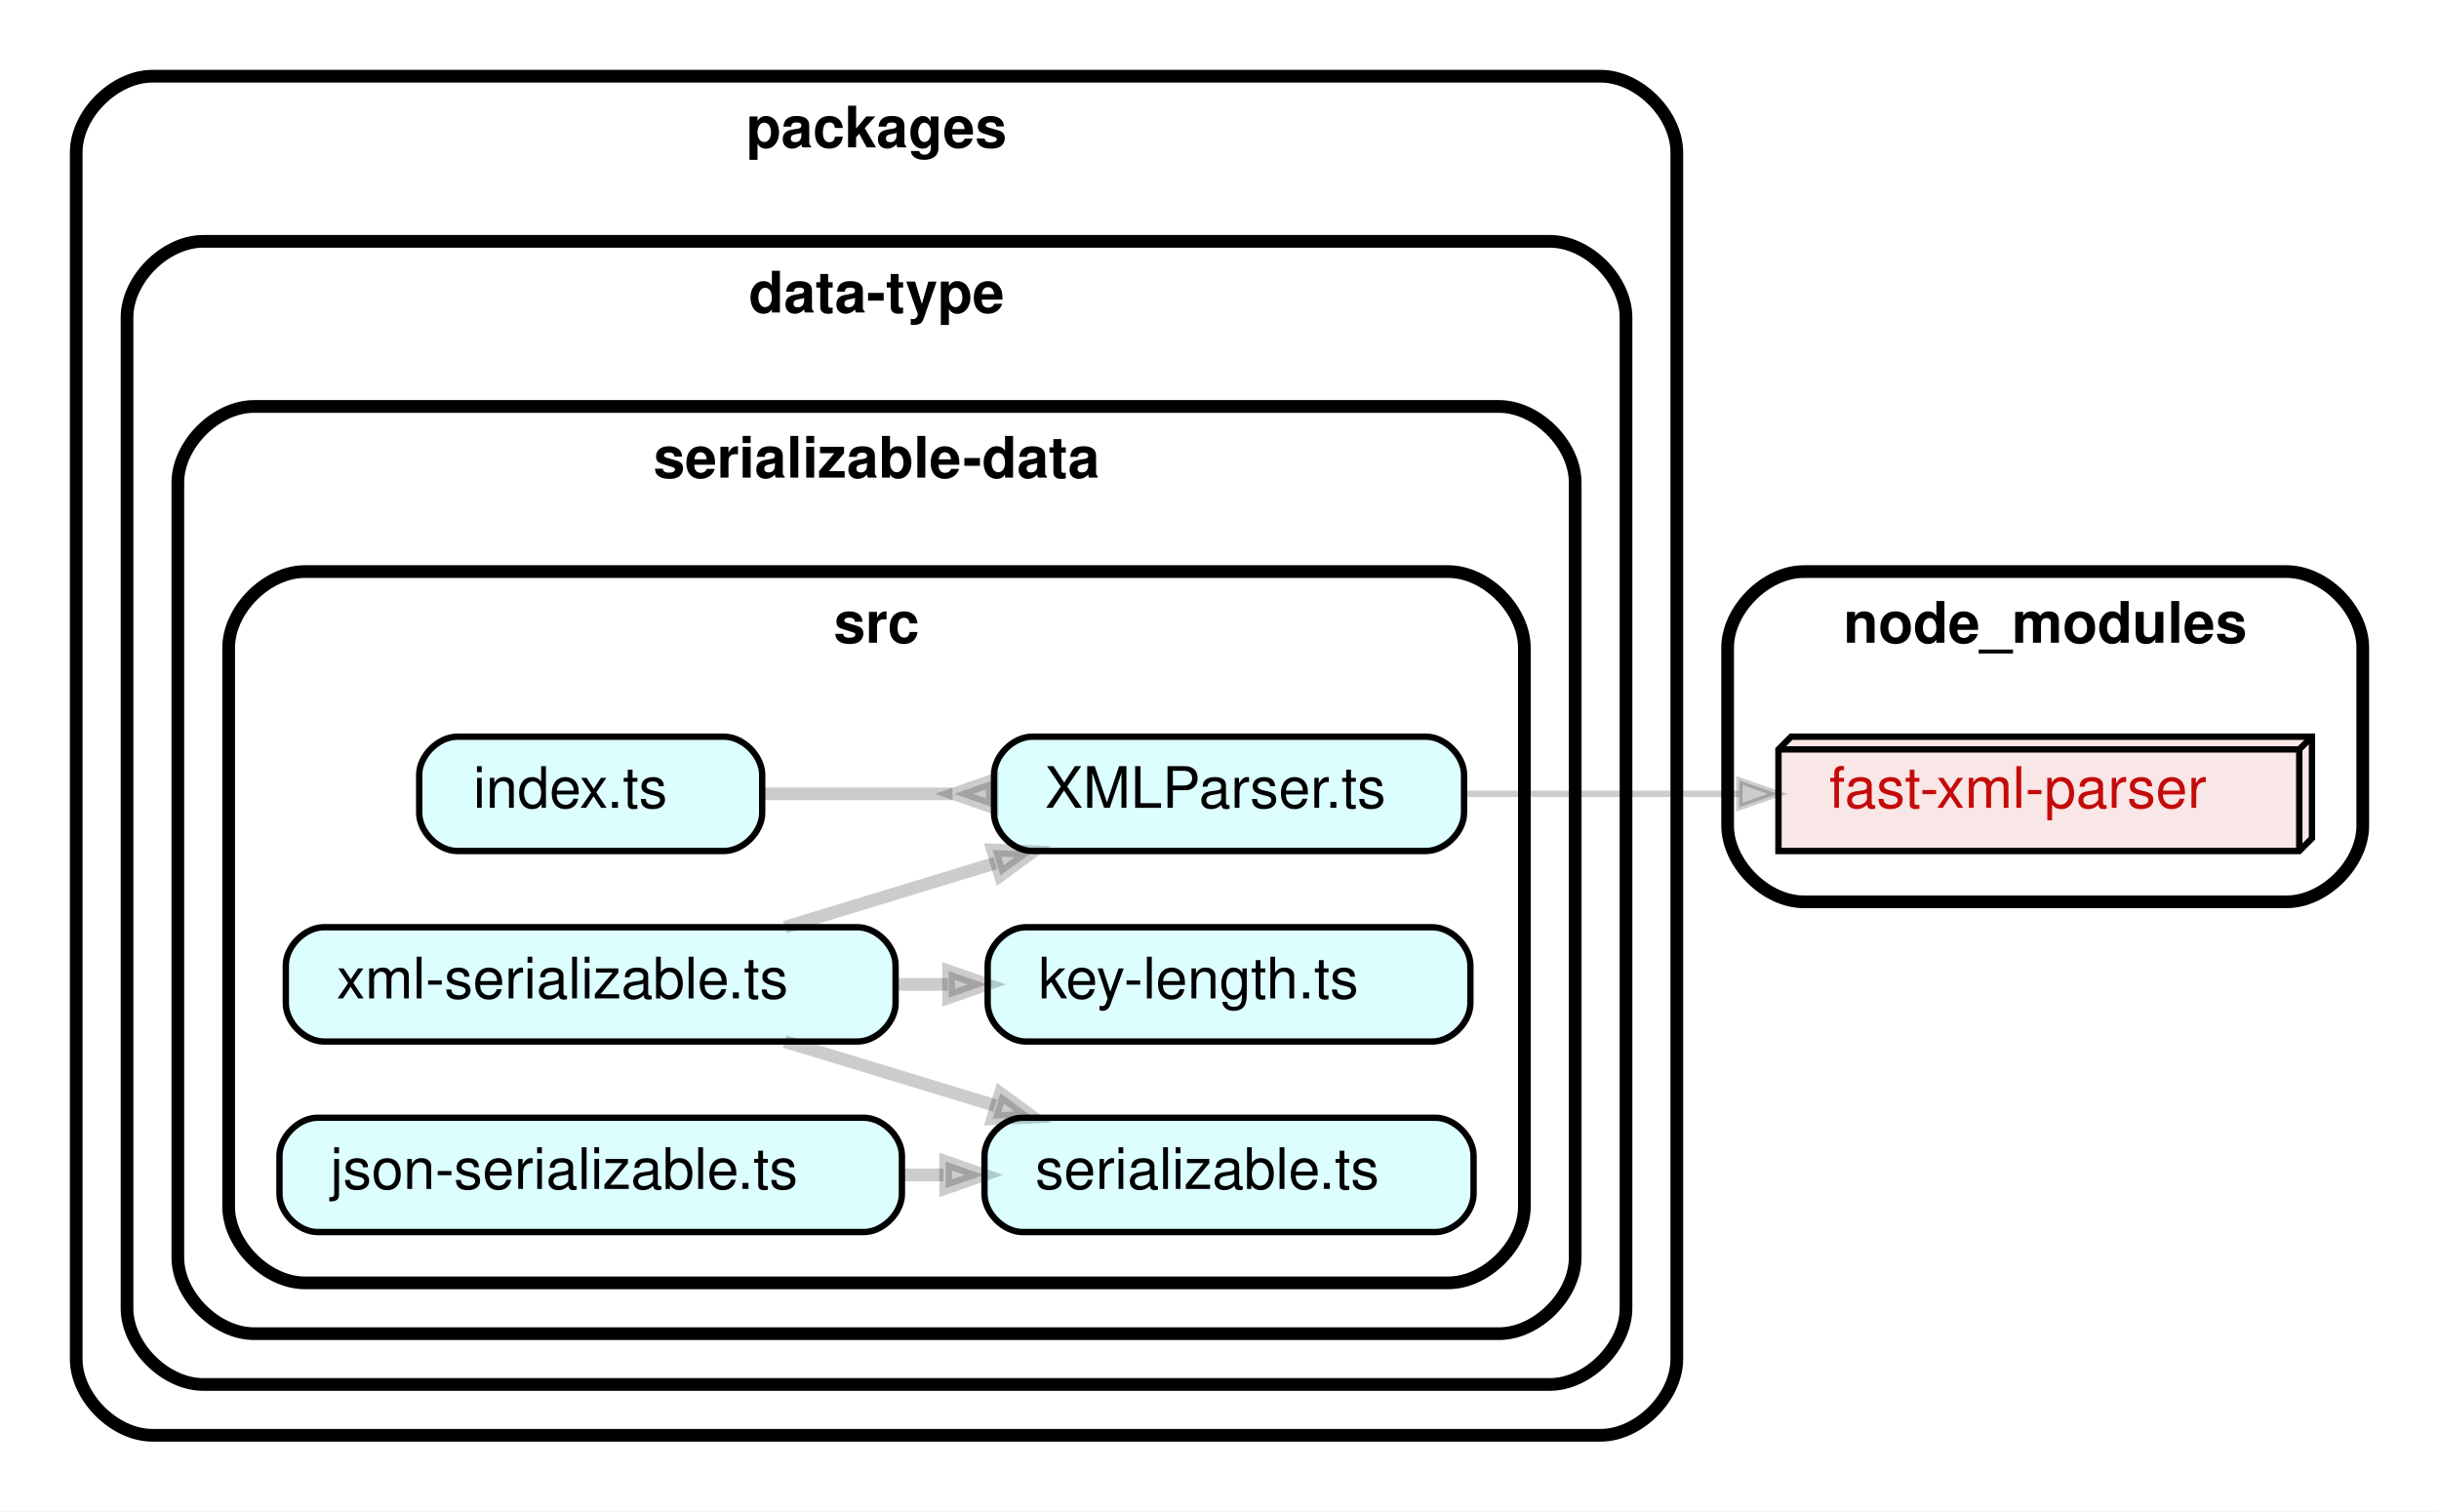
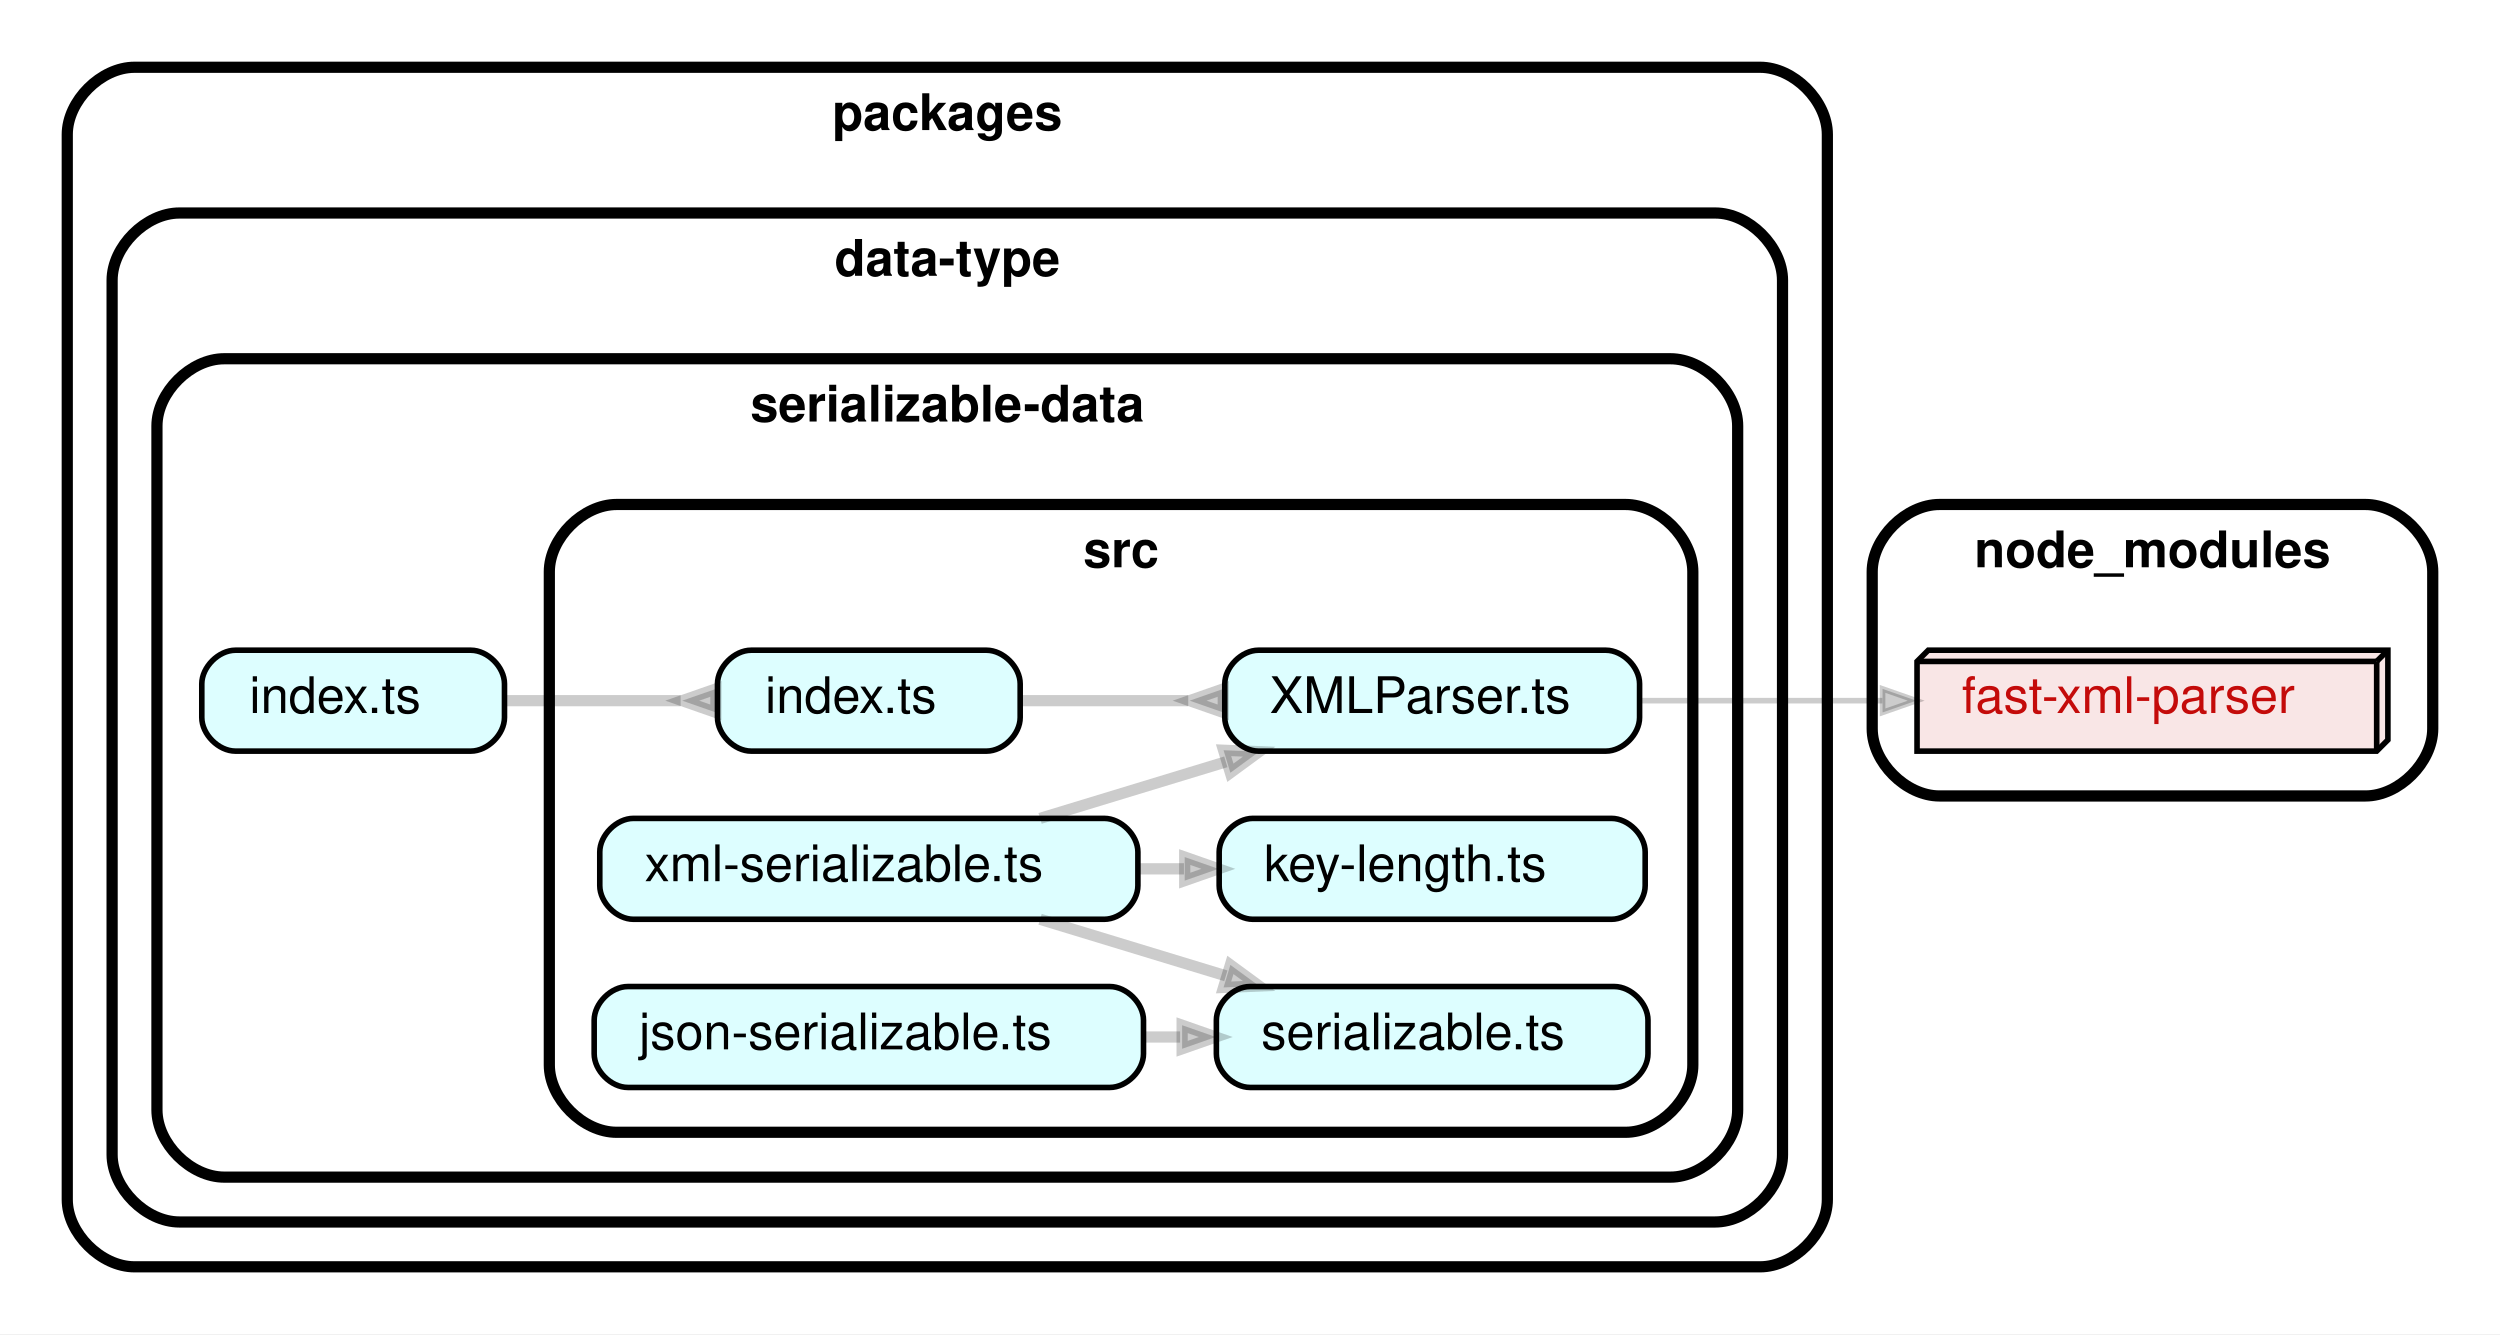
- <svg xmlns="http://www.w3.org/2000/svg" xmlns:xlink="http://www.w3.org/1999/xlink" width="384pt" height="238pt" viewBox="0.00 0.00 384.00 238.00">
+ <svg xmlns="http://www.w3.org/2000/svg" xmlns:xlink="http://www.w3.org/1999/xlink" width="446pt" height="238pt" viewBox="0.00 0.00 446.00 238.00">
  <g id="graph0" class="graph" transform="scale(1 1) rotate(0) translate(4 234)">
-     <polygon fill="white" stroke="transparent" points="-4,4 -4,-234 380,-234 380,4 -4,4" />
+     <polygon fill="white" stroke="transparent" points="-4,4 -4,-234 442,-234 442,4 -4,4" />
    <g id="clust1" class="cluster">
-       <path fill="#ffffff" stroke="black" stroke-width="2" d="M280,-92C280,-92 356,-92 356,-92 362,-92 368,-98 368,-104 368,-104 368,-132 368,-132 368,-138 362,-144 356,-144 356,-144 280,-144 280,-144 274,-144 268,-138 268,-132 268,-132 268,-104 268,-104 268,-98 274,-92 280,-92" />
-       <text text-anchor="middle" x="318" y="-132.8" font-family="Helvetica,sans-Serif" font-weight="bold" font-size="9.00">node_modules</text>
+       <path fill="#ffffff" stroke="black" stroke-width="2" d="M342,-92C342,-92 418,-92 418,-92 424,-92 430,-98 430,-104 430,-104 430,-132 430,-132 430,-138 424,-144 418,-144 418,-144 342,-144 342,-144 336,-144 330,-138 330,-132 330,-132 330,-104 330,-104 330,-98 336,-92 342,-92" />
+       <text text-anchor="middle" x="380" y="-132.8" font-family="Helvetica,sans-Serif" font-weight="bold" font-size="9.00">node_modules</text>
    </g>
    <g id="clust2" class="cluster">
-       <path fill="#ffffff" stroke="black" stroke-width="2" d="M20,-8C20,-8 248,-8 248,-8 254,-8 260,-14 260,-20 260,-20 260,-210 260,-210 260,-216 254,-222 248,-222 248,-222 20,-222 20,-222 14,-222 8,-216 8,-210 8,-210 8,-20 8,-20 8,-14 14,-8 20,-8" />
-       <text text-anchor="middle" x="134" y="-210.8" font-family="Helvetica,sans-Serif" font-weight="bold" font-size="9.00">packages</text>
+       <path fill="#ffffff" stroke="black" stroke-width="2" d="M20,-8C20,-8 310,-8 310,-8 316,-8 322,-14 322,-20 322,-20 322,-210 322,-210 322,-216 316,-222 310,-222 310,-222 20,-222 20,-222 14,-222 8,-216 8,-210 8,-210 8,-20 8,-20 8,-14 14,-8 20,-8" />
+       <text text-anchor="middle" x="165" y="-210.8" font-family="Helvetica,sans-Serif" font-weight="bold" font-size="9.00">packages</text>
    </g>
    <g id="clust3" class="cluster">
-       <path fill="#ffffff" stroke="black" stroke-width="2" d="M28,-16C28,-16 240,-16 240,-16 246,-16 252,-22 252,-28 252,-28 252,-184 252,-184 252,-190 246,-196 240,-196 240,-196 28,-196 28,-196 22,-196 16,-190 16,-184 16,-184 16,-28 16,-28 16,-22 22,-16 28,-16" />
-       <text text-anchor="middle" x="134" y="-184.8" font-family="Helvetica,sans-Serif" font-weight="bold" font-size="9.00">data-type</text>
+       <path fill="#ffffff" stroke="black" stroke-width="2" d="M28,-16C28,-16 302,-16 302,-16 308,-16 314,-22 314,-28 314,-28 314,-184 314,-184 314,-190 308,-196 302,-196 302,-196 28,-196 28,-196 22,-196 16,-190 16,-184 16,-184 16,-28 16,-28 16,-22 22,-16 28,-16" />
+       <text text-anchor="middle" x="165" y="-184.8" font-family="Helvetica,sans-Serif" font-weight="bold" font-size="9.00">data-type</text>
    </g>
    <g id="clust4" class="cluster">
-       <path fill="#ffffff" stroke="black" stroke-width="2" d="M36,-24C36,-24 232,-24 232,-24 238,-24 244,-30 244,-36 244,-36 244,-158 244,-158 244,-164 238,-170 232,-170 232,-170 36,-170 36,-170 30,-170 24,-164 24,-158 24,-158 24,-36 24,-36 24,-30 30,-24 36,-24" />
-       <text text-anchor="middle" x="134" y="-158.8" font-family="Helvetica,sans-Serif" font-weight="bold" font-size="9.00">serializable-data</text>
+       <path fill="#ffffff" stroke="black" stroke-width="2" d="M36,-24C36,-24 294,-24 294,-24 300,-24 306,-30 306,-36 306,-36 306,-158 306,-158 306,-164 300,-170 294,-170 294,-170 36,-170 36,-170 30,-170 24,-164 24,-158 24,-158 24,-36 24,-36 24,-30 30,-24 36,-24" />
+       <text text-anchor="middle" x="165" y="-158.8" font-family="Helvetica,sans-Serif" font-weight="bold" font-size="9.00">serializable-data</text>
    </g>
    <g id="clust5" class="cluster">
-       <path fill="#ffffff" stroke="black" stroke-width="2" d="M44,-32C44,-32 224,-32 224,-32 230,-32 236,-38 236,-44 236,-44 236,-132 236,-132 236,-138 230,-144 224,-144 224,-144 44,-144 44,-144 38,-144 32,-138 32,-132 32,-132 32,-44 32,-44 32,-38 38,-32 44,-32" />
-       <text text-anchor="middle" x="134" y="-132.8" font-family="Helvetica,sans-Serif" font-weight="bold" font-size="9.00">src</text>
+       <path fill="#ffffff" stroke="black" stroke-width="2" d="M106,-32C106,-32 286,-32 286,-32 292,-32 298,-38 298,-44 298,-44 298,-132 298,-132 298,-138 292,-144 286,-144 286,-144 106,-144 106,-144 100,-144 94,-138 94,-132 94,-132 94,-44 94,-44 94,-38 100,-32 106,-32" />
+       <text text-anchor="middle" x="196" y="-132.8" font-family="Helvetica,sans-Serif" font-weight="bold" font-size="9.00">src</text>
    </g>
    <g id="node1" class="node">
      <g id="a_node1">
        <a xlink:href="https://www.npmjs.com/package/fast-xml-parser" xlink:title="fast-xml-parser">
-           <polygon fill="#c40b0a" fill-opacity="0.102" stroke="black" points="360,-118 278,-118 276,-116 276,-100 358,-100 360,-102 360,-118" />
-           <polyline fill="none" stroke="black" points="358,-116 276,-116 " />
-           <polyline fill="none" stroke="black" points="358,-116 358,-100 " />
-           <polyline fill="none" stroke="black" points="358,-116 360,-118 " />
-           <text text-anchor="start" x="284" y="-106.8" font-family="Helvetica,sans-Serif" font-size="9.00" fill="#c40b0a">fast-xml-parser</text>
+           <polygon fill="#c40b0a" fill-opacity="0.102" stroke="black" points="422,-118 340,-118 338,-116 338,-100 420,-100 422,-102 422,-118" />
+           <polyline fill="none" stroke="black" points="420,-116 338,-116 " />
+           <polyline fill="none" stroke="black" points="420,-116 420,-100 " />
+           <polyline fill="none" stroke="black" points="420,-116 422,-118 " />
+           <text text-anchor="start" x="346" y="-106.8" font-family="Helvetica,sans-Serif" font-size="9.00" fill="#c40b0a">fast-xml-parser</text>
        </a>
      </g>
    </g>
    <g id="node2" class="node">
      <g id="a_node2">
-         <a xlink:href="packages/data-type/serializable-data/src/XMLParser.ts" xlink:title="XMLParser.ts">
-           <path fill="#ddfeff" stroke="black" d="M220.5,-118C220.5,-118 158.5,-118 158.5,-118 155.5,-118 152.5,-115 152.5,-112 152.5,-112 152.5,-106 152.5,-106 152.5,-103 155.5,-100 158.5,-100 158.5,-100 220.5,-100 220.5,-100 223.5,-100 226.5,-103 226.5,-106 226.5,-106 226.5,-112 226.5,-112 226.5,-115 223.5,-118 220.5,-118" />
-           <text text-anchor="start" x="160.5" y="-106.8" font-family="Helvetica,sans-Serif" font-size="9.00">XMLParser.ts</text>
+         <a xlink:href="packages/data-type/serializable-data/index.ts" xlink:title="index.ts">
+           <path fill="#ddfeff" stroke="black" d="M80,-118C80,-118 38,-118 38,-118 35,-118 32,-115 32,-112 32,-112 32,-106 32,-106 32,-103 35,-100 38,-100 38,-100 80,-100 80,-100 83,-100 86,-103 86,-106 86,-106 86,-112 86,-112 86,-115 83,-118 80,-118" />
+           <text text-anchor="start" x="40.5" y="-106.8" font-family="Helvetica,sans-Serif" font-size="9.00">index.ts</text>
+         </a>
+       </g>
+     </g>
+     <g id="node3" class="node">
+       <g id="a_node3">
+         <a xlink:href="packages/data-type/serializable-data/src/index.ts" xlink:title="index.ts">
+           <path fill="#ddfeff" stroke="black" d="M172,-118C172,-118 130,-118 130,-118 127,-118 124,-115 124,-112 124,-112 124,-106 124,-106 124,-103 127,-100 130,-100 130,-100 172,-100 172,-100 175,-100 178,-103 178,-106 178,-106 178,-112 178,-112 178,-115 175,-118 172,-118" />
+           <text text-anchor="start" x="132.5" y="-106.8" font-family="Helvetica,sans-Serif" font-size="9.00">index.ts</text>
        </a>
      </g>
    </g>
    <g id="edge1" class="edge">
-       <path fill="none" stroke="#000000" stroke-opacity="0.2" d="M226.75,-109C240.17,-109 255.58,-109 269.82,-109" />
-       <polygon fill="#000000" fill-opacity="0.2" stroke="#000000" stroke-opacity="0.2" points="269.85,-111.1 275.85,-109 269.85,-106.9 269.85,-111.1" />
-     </g>
-     <g id="node3" class="node">
-       <g id="a_node3">
-         <a xlink:href="packages/data-type/serializable-data/src/index.ts" xlink:title="index.ts">
-           <path fill="#ddfeff" stroke="black" d="M110,-118C110,-118 68,-118 68,-118 65,-118 62,-115 62,-112 62,-112 62,-106 62,-106 62,-103 65,-100 68,-100 68,-100 110,-100 110,-100 113,-100 116,-103 116,-106 116,-106 116,-112 116,-112 116,-115 113,-118 110,-118" />
-           <text text-anchor="start" x="70.5" y="-106.8" font-family="Helvetica,sans-Serif" font-size="9.00">index.ts</text>
-         </a>
-       </g>
-     </g>
-     <g id="edge2" class="edge">
-       <path fill="none" stroke="#000000" stroke-width="2" stroke-opacity="0.2" d="M116.14,-109C125.29,-109 135.83,-109 145.98,-109" />
-       <polygon fill="#000000" fill-opacity="0.2" stroke="#000000" stroke-width="2" stroke-opacity="0.2" points="152.23,-111.1 146.23,-109 152.23,-106.9 152.23,-111.1" />
+       <path fill="none" stroke="#000000" stroke-width="2" stroke-opacity="0.2" d="M86.03,-109C95.83,-109 107.11,-109 117.43,-109" />
+       <polygon fill="#000000" fill-opacity="0.2" stroke="#000000" stroke-width="2" stroke-opacity="0.2" points="123.72,-111.1 117.71,-109 123.71,-106.9 123.72,-111.1" />
    </g>
    <g id="node4" class="node">
      <g id="a_node4">
-         <a xlink:href="packages/data-type/serializable-data/src/json-serializable.ts" xlink:title="json-serializable.ts">
-           <path fill="#ddfeff" stroke="black" d="M132,-58C132,-58 46,-58 46,-58 43,-58 40,-55 40,-52 40,-52 40,-46 40,-46 40,-43 43,-40 46,-40 46,-40 132,-40 132,-40 135,-40 138,-43 138,-46 138,-46 138,-52 138,-52 138,-55 135,-58 132,-58" />
-           <text text-anchor="start" x="48" y="-46.8" font-family="Helvetica,sans-Serif" font-size="9.00">json-serializable.ts</text>
-         </a>
-       </g>
-     </g>
-     <g id="node5" class="node">
-       <g id="a_node5">
-         <a xlink:href="packages/data-type/serializable-data/src/serializable.ts" xlink:title="serializable.ts">
-           <path fill="#ddfeff" stroke="black" d="M222,-58C222,-58 157,-58 157,-58 154,-58 151,-55 151,-52 151,-52 151,-46 151,-46 151,-43 154,-40 157,-40 157,-40 222,-40 222,-40 225,-40 228,-43 228,-46 228,-46 228,-52 228,-52 228,-55 225,-58 222,-58" />
-           <text text-anchor="start" x="159" y="-46.8" font-family="Helvetica,sans-Serif" font-size="9.00">serializable.ts</text>
+         <a xlink:href="packages/data-type/serializable-data/src/XMLParser.ts" xlink:title="XMLParser.ts">
+           <path fill="#ddfeff" stroke="black" d="M282.5,-118C282.5,-118 220.5,-118 220.5,-118 217.5,-118 214.5,-115 214.5,-112 214.5,-112 214.5,-106 214.5,-106 214.5,-103 217.5,-100 220.5,-100 220.5,-100 282.5,-100 282.5,-100 285.5,-100 288.5,-103 288.5,-106 288.5,-106 288.5,-112 288.5,-112 288.5,-115 285.5,-118 282.5,-118" />
+           <text text-anchor="start" x="222.5" y="-106.8" font-family="Helvetica,sans-Serif" font-size="9.00">XMLParser.ts</text>
        </a>
      </g>
    </g>
    <g id="edge3" class="edge">
-       <path fill="none" stroke="#000000" stroke-width="2" stroke-opacity="0.2" d="M138.1,-49C140.24,-49 142.4,-49 144.53,-49" />
-       <polygon fill="#000000" fill-opacity="0.2" stroke="#000000" stroke-width="2" stroke-opacity="0.2" points="144.89,-51.1 150.89,-49 144.89,-46.9 144.89,-51.1" />
+       <path fill="none" stroke="#000000" stroke-width="2" stroke-opacity="0.2" d="M178.14,-109C187.29,-109 197.83,-109 207.98,-109" />
+       <polygon fill="#000000" fill-opacity="0.2" stroke="#000000" stroke-width="2" stroke-opacity="0.2" points="214.23,-111.1 208.23,-109 214.23,-106.9 214.23,-111.1" />
+     </g>
+     <g id="edge2" class="edge">
+       <path fill="none" stroke="#000000" stroke-opacity="0.2" d="M288.75,-109C302.17,-109 317.58,-109 331.82,-109" />
+       <polygon fill="#000000" fill-opacity="0.2" stroke="#000000" stroke-opacity="0.2" points="331.85,-111.1 337.85,-109 331.85,-106.9 331.85,-111.1" />
+     </g>
+     <g id="node5" class="node">
+       <g id="a_node5">
+         <a xlink:href="packages/data-type/serializable-data/src/json-serializable.ts" xlink:title="json-serializable.ts">
+           <path fill="#ddfeff" stroke="black" d="M194,-58C194,-58 108,-58 108,-58 105,-58 102,-55 102,-52 102,-52 102,-46 102,-46 102,-43 105,-40 108,-40 108,-40 194,-40 194,-40 197,-40 200,-43 200,-46 200,-46 200,-52 200,-52 200,-55 197,-58 194,-58" />
+           <text text-anchor="start" x="110" y="-46.8" font-family="Helvetica,sans-Serif" font-size="9.00">json-serializable.ts</text>
+         </a>
+       </g>
    </g>
    <g id="node6" class="node">
      <g id="a_node6">
-         <a xlink:href="packages/data-type/serializable-data/src/key-length.ts" xlink:title="key-length.ts">
-           <path fill="#ddfeff" stroke="black" d="M221.5,-88C221.5,-88 157.5,-88 157.5,-88 154.5,-88 151.5,-85 151.5,-82 151.5,-82 151.5,-76 151.5,-76 151.5,-73 154.5,-70 157.5,-70 157.5,-70 221.5,-70 221.5,-70 224.5,-70 227.5,-73 227.5,-76 227.5,-76 227.5,-82 227.5,-82 227.5,-85 224.5,-88 221.5,-88" />
-           <text text-anchor="start" x="159.5" y="-76.8" font-family="Helvetica,sans-Serif" font-size="9.00">key-length.ts</text>
+         <a xlink:href="packages/data-type/serializable-data/src/serializable.ts" xlink:title="serializable.ts">
+           <path fill="#ddfeff" stroke="black" d="M284,-58C284,-58 219,-58 219,-58 216,-58 213,-55 213,-52 213,-52 213,-46 213,-46 213,-43 216,-40 219,-40 219,-40 284,-40 284,-40 287,-40 290,-43 290,-46 290,-46 290,-52 290,-52 290,-55 287,-58 284,-58" />
+           <text text-anchor="start" x="221" y="-46.8" font-family="Helvetica,sans-Serif" font-size="9.00">serializable.ts</text>
        </a>
      </g>
    </g>
+     <g id="edge4" class="edge">
+       <path fill="none" stroke="#000000" stroke-width="2" stroke-opacity="0.2" d="M200.1,-49C202.24,-49 204.4,-49 206.53,-49" />
+       <polygon fill="#000000" fill-opacity="0.2" stroke="#000000" stroke-width="2" stroke-opacity="0.2" points="206.89,-51.1 212.89,-49 206.89,-46.9 206.89,-51.1" />
+     </g>
    <g id="node7" class="node">
      <g id="a_node7">
-         <a xlink:href="packages/data-type/serializable-data/src/xml-serializable.ts" xlink:title="xml-serializable.ts">
-           <path fill="#ddfeff" stroke="black" d="M131,-88C131,-88 47,-88 47,-88 44,-88 41,-85 41,-82 41,-82 41,-76 41,-76 41,-73 44,-70 47,-70 47,-70 131,-70 131,-70 134,-70 137,-73 137,-76 137,-76 137,-82 137,-82 137,-85 134,-88 131,-88" />
-           <text text-anchor="start" x="49" y="-76.8" font-family="Helvetica,sans-Serif" font-size="9.00">xml-serializable.ts</text>
+         <a xlink:href="packages/data-type/serializable-data/src/key-length.ts" xlink:title="key-length.ts">
+           <path fill="#ddfeff" stroke="black" d="M283.5,-88C283.5,-88 219.5,-88 219.5,-88 216.5,-88 213.5,-85 213.5,-82 213.5,-82 213.5,-76 213.5,-76 213.5,-73 216.5,-70 219.5,-70 219.5,-70 283.5,-70 283.5,-70 286.5,-70 289.5,-73 289.5,-76 289.5,-76 289.5,-82 289.5,-82 289.5,-85 286.5,-88 283.5,-88" />
+           <text text-anchor="start" x="221.5" y="-76.8" font-family="Helvetica,sans-Serif" font-size="9.00">key-length.ts</text>
        </a>
      </g>
    </g>
+     <g id="node8" class="node">
+       <g id="a_node8">
+         <a xlink:href="packages/data-type/serializable-data/src/xml-serializable.ts" xlink:title="xml-serializable.ts">
+           <path fill="#ddfeff" stroke="black" d="M193,-88C193,-88 109,-88 109,-88 106,-88 103,-85 103,-82 103,-82 103,-76 103,-76 103,-73 106,-70 109,-70 109,-70 193,-70 193,-70 196,-70 199,-73 199,-76 199,-76 199,-82 199,-82 199,-85 196,-88 193,-88" />
+           <text text-anchor="start" x="111" y="-76.8" font-family="Helvetica,sans-Serif" font-size="9.00">xml-serializable.ts</text>
+         </a>
+       </g>
+     </g>
+     <g id="edge7" class="edge">
+       <path fill="none" stroke="#000000" stroke-width="2" stroke-opacity="0.2" d="M181.55,-88C191.98,-91.18 203.81,-94.78 214.69,-98.09" />
+       <polygon fill="#000000" fill-opacity="0.2" stroke="#000000" stroke-width="2" stroke-opacity="0.2" points="214.28,-100.16 220.63,-99.9 215.5,-96.14 214.28,-100.16" />
+     </g>
    <g id="edge6" class="edge">
-       <path fill="none" stroke="#000000" stroke-width="2" stroke-opacity="0.2" d="M119.55,-88C129.98,-91.18 141.81,-94.78 152.69,-98.09" />
-       <polygon fill="#000000" fill-opacity="0.2" stroke="#000000" stroke-width="2" stroke-opacity="0.2" points="152.28,-100.16 158.63,-99.9 153.5,-96.14 152.28,-100.16" />
+       <path fill="none" stroke="#000000" stroke-width="2" stroke-opacity="0.2" d="M181.55,-70C191.98,-66.82 203.81,-63.22 214.69,-59.91" />
+       <polygon fill="#000000" fill-opacity="0.2" stroke="#000000" stroke-width="2" stroke-opacity="0.2" points="215.5,-61.86 220.63,-58.1 214.28,-57.84 215.5,-61.86" />
    </g>
    <g id="edge5" class="edge">
-       <path fill="none" stroke="#000000" stroke-width="2" stroke-opacity="0.2" d="M119.55,-70C129.98,-66.82 141.81,-63.22 152.69,-59.91" />
-       <polygon fill="#000000" fill-opacity="0.2" stroke="#000000" stroke-width="2" stroke-opacity="0.2" points="153.5,-61.86 158.63,-58.1 152.28,-57.84 153.5,-61.86" />
-     </g>
-     <g id="edge4" class="edge">
-       <path fill="none" stroke="#000000" stroke-width="2" stroke-opacity="0.2" d="M137.23,-79C139.9,-79 142.57,-79 145.22,-79" />
-       <polygon fill="#000000" fill-opacity="0.2" stroke="#000000" stroke-width="2" stroke-opacity="0.2" points="145.35,-81.1 151.35,-79 145.35,-76.9 145.35,-81.1" />
+       <path fill="none" stroke="#000000" stroke-width="2" stroke-opacity="0.2" d="M199.23,-79C201.9,-79 204.57,-79 207.22,-79" />
+       <polygon fill="#000000" fill-opacity="0.2" stroke="#000000" stroke-width="2" stroke-opacity="0.2" points="207.35,-81.1 213.35,-79 207.35,-76.9 207.35,-81.1" />
    </g>
  </g>
</svg>
